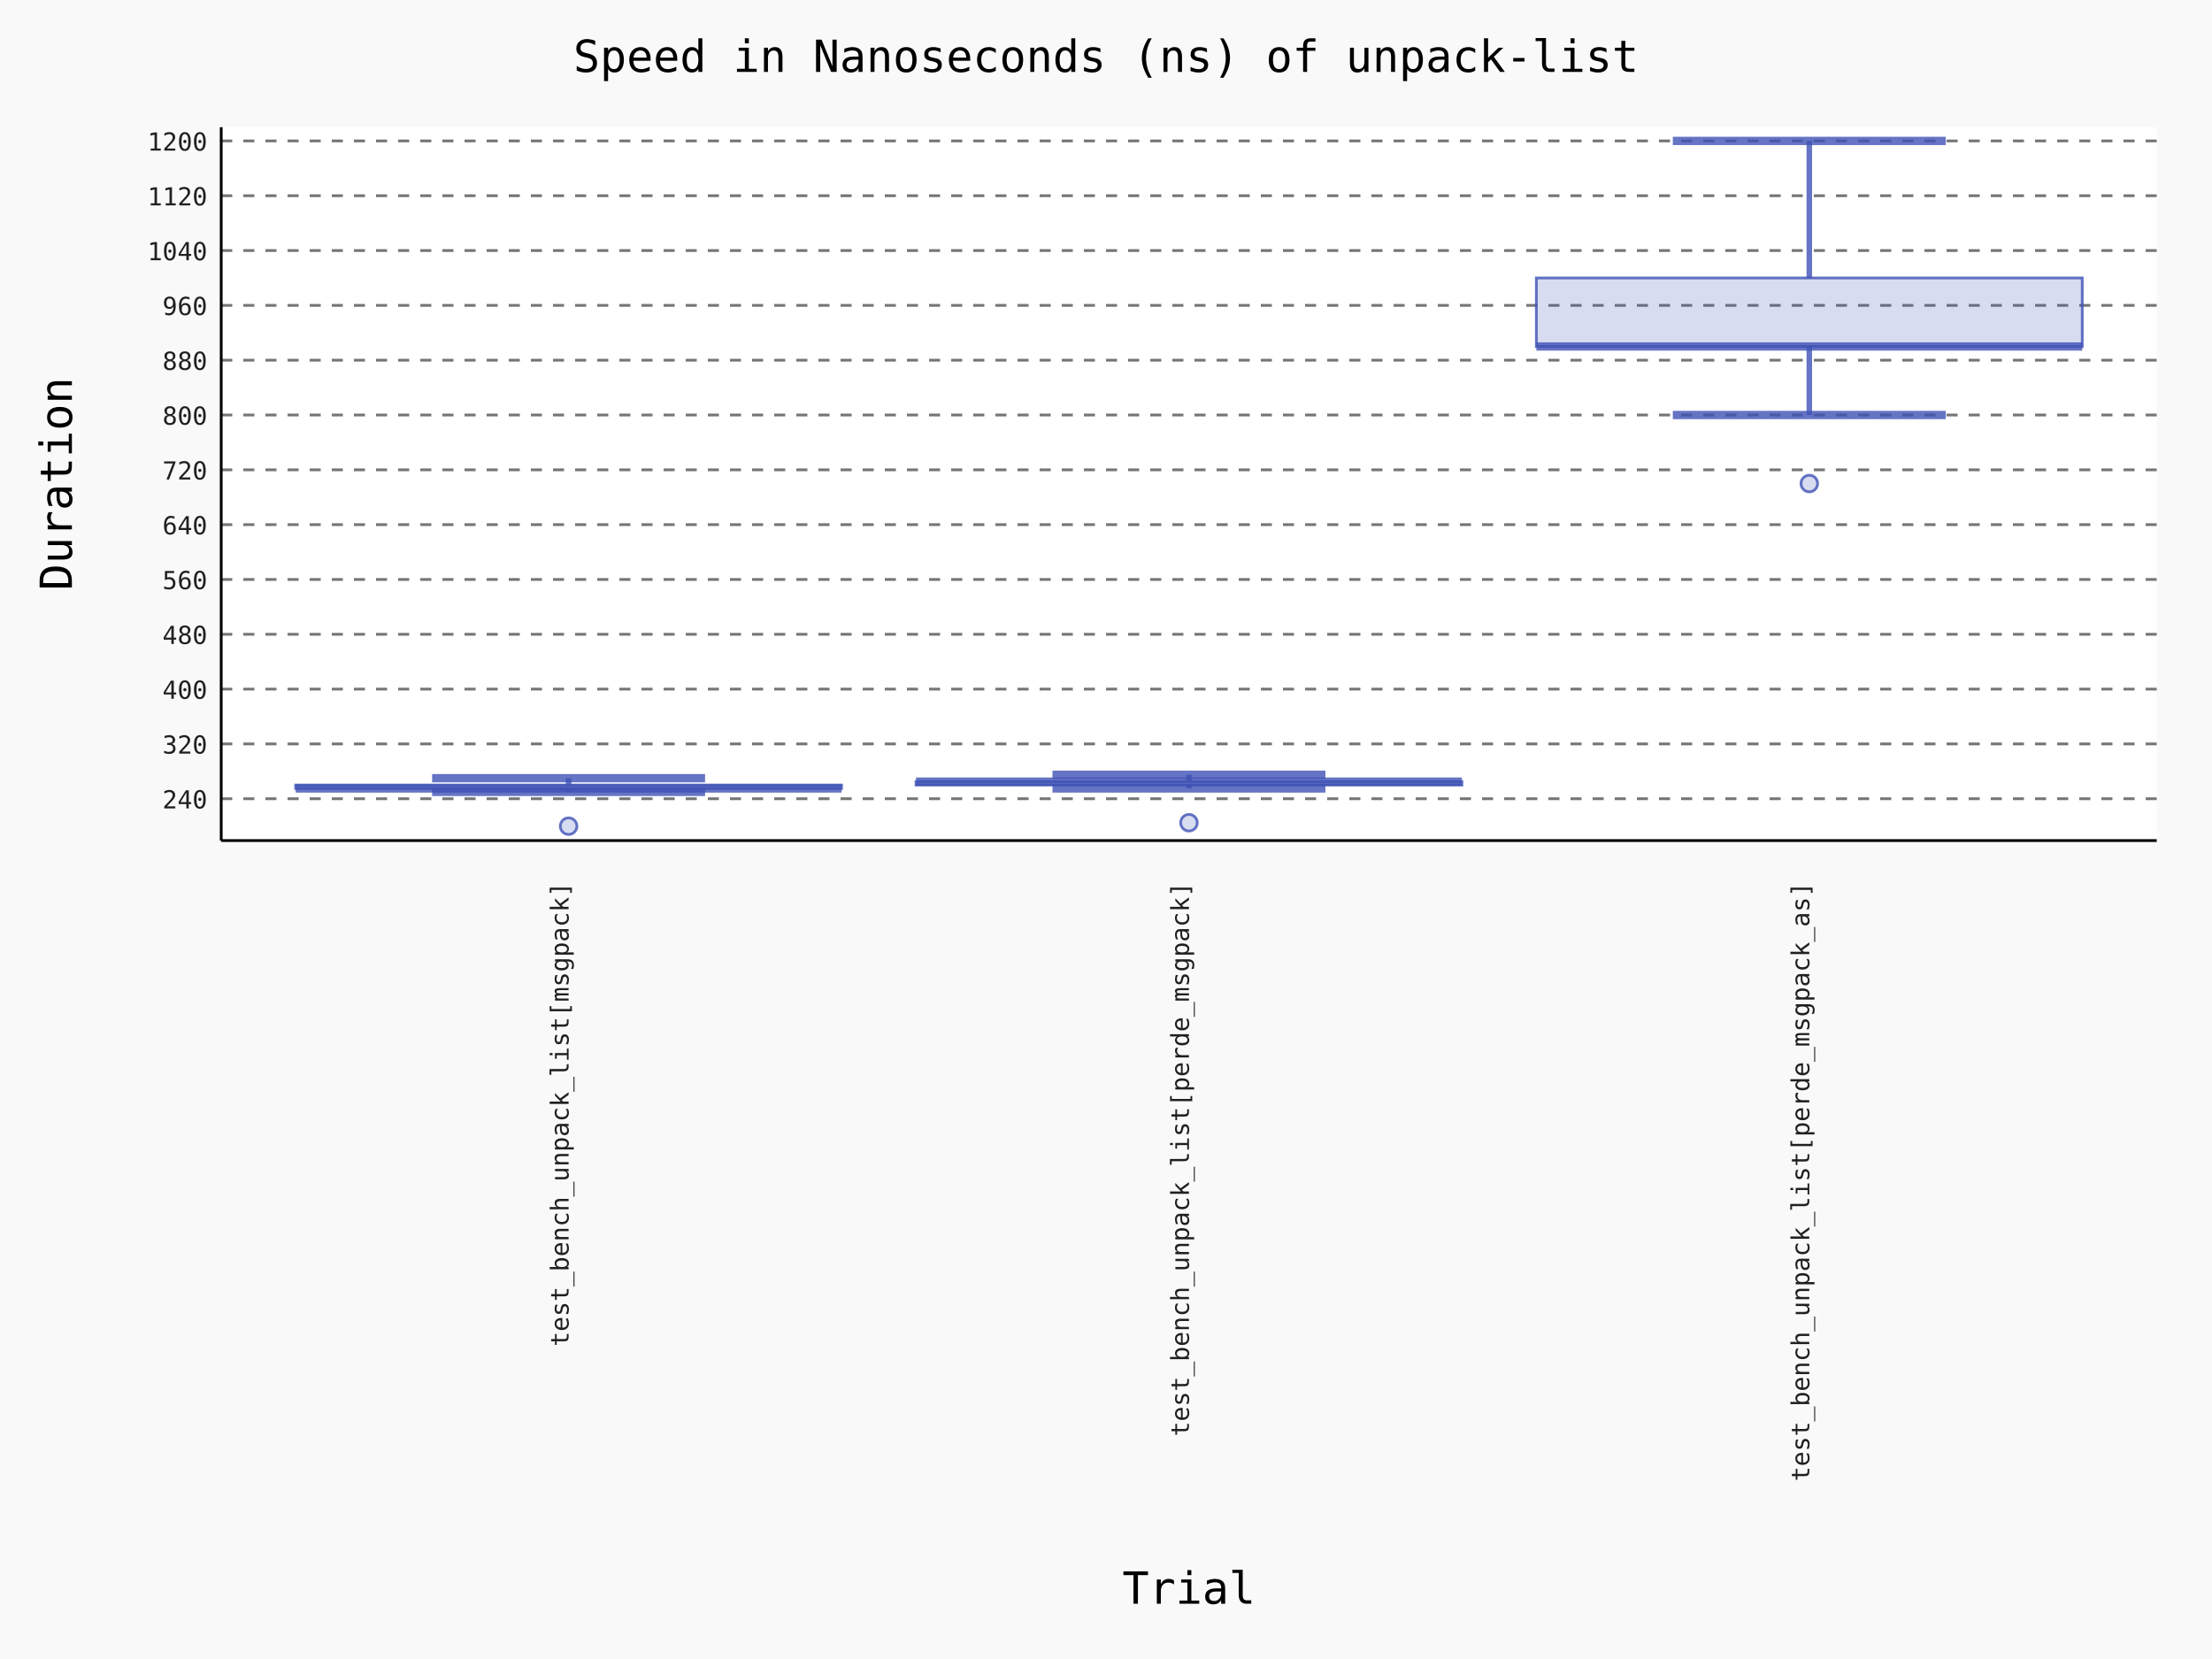
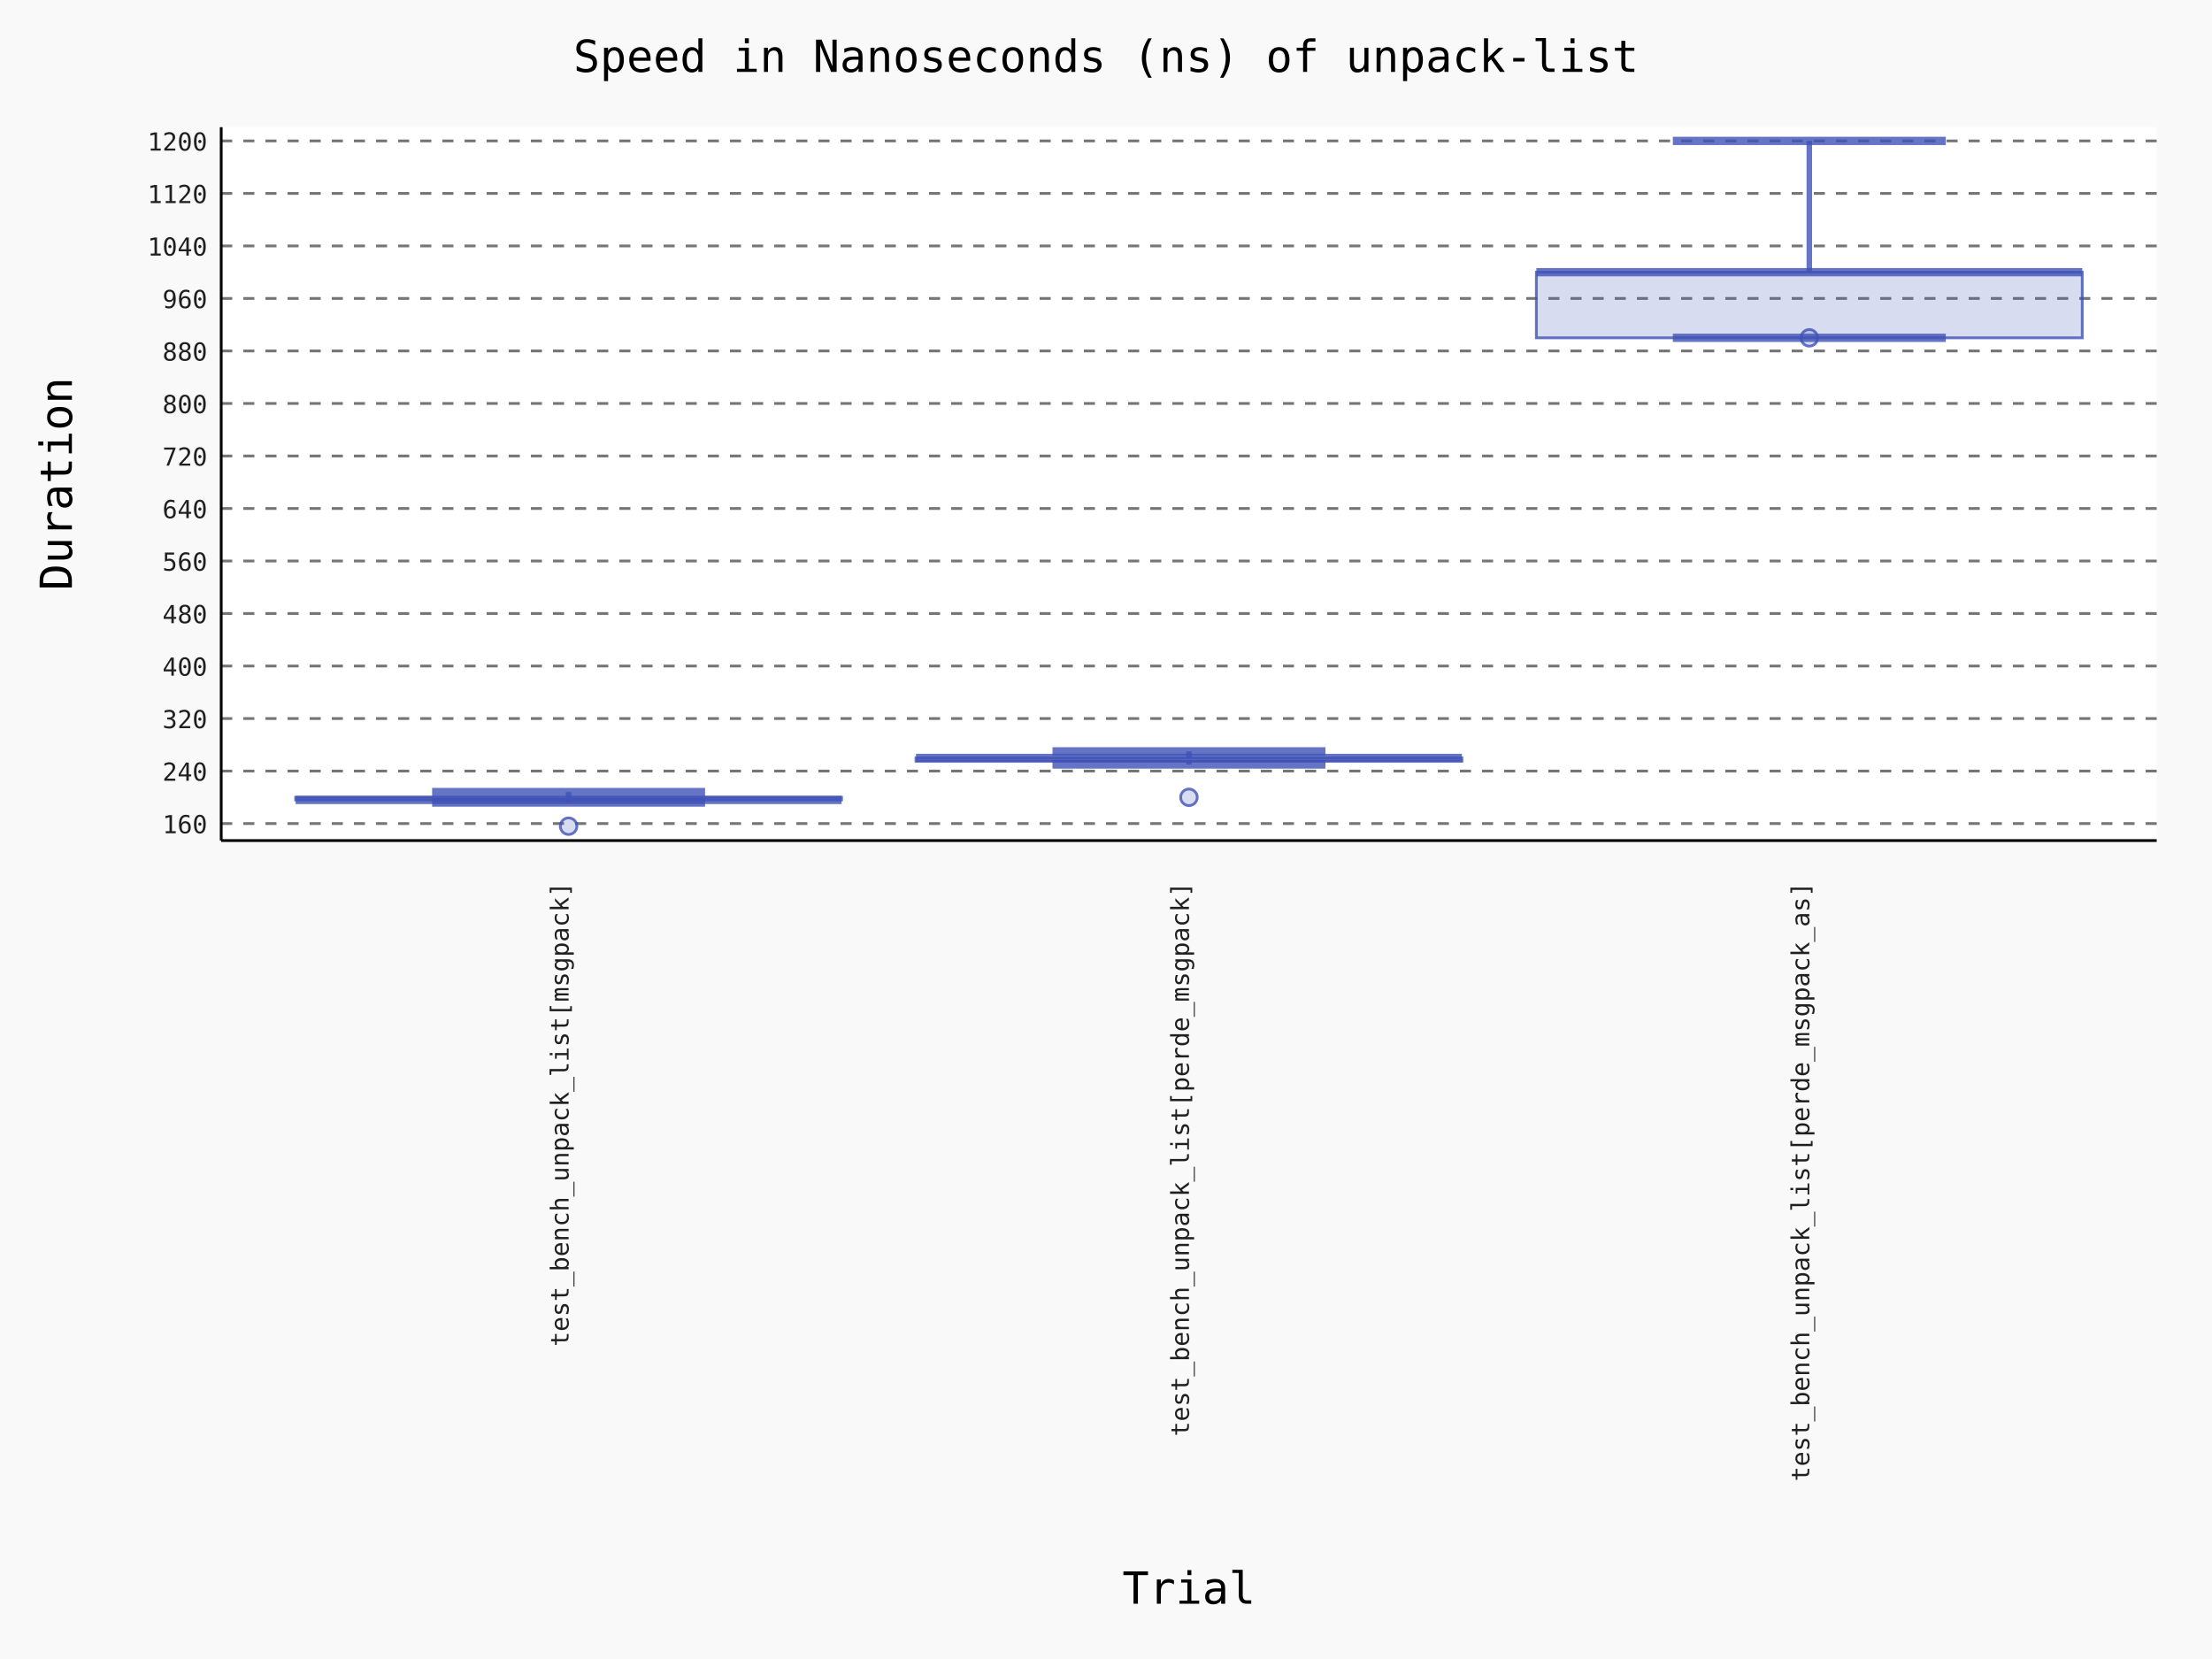
- <svg xmlns="http://www.w3.org/2000/svg" id="chart-45814b25-a253-4d1c-8172-bd114de5b6ce" class="pygal-chart" viewBox="0 0 800 600">
+ <svg xmlns="http://www.w3.org/2000/svg" class="pygal-chart" id="chart-0737c983-abe7-43ed-8445-819f2a97111d" viewBox="0 0 800 600">
  <defs>
-     <style type="text/css">#chart-45814b25-a253-4d1c-8172-bd114de5b6ce{-webkit-user-select:none;-webkit-font-smoothing:antialiased;font-family:Consolas,"Deja Vu Sans Mono","Bitstream Vera Sans Mono","Courier New",monospace}#chart-45814b25-a253-4d1c-8172-bd114de5b6ce .title{font-family:Consolas,"Deja Vu Sans Mono","Bitstream Vera Sans Mono","Courier New",monospace;font-size:16px}#chart-45814b25-a253-4d1c-8172-bd114de5b6ce .legends .legend text{font-family:Consolas,"Deja Vu Sans Mono","Bitstream Vera Sans Mono","Courier New",monospace;font-size:14px}#chart-45814b25-a253-4d1c-8172-bd114de5b6ce .axis text{font-family:Consolas,"Deja Vu Sans Mono","Bitstream Vera Sans Mono","Courier New",monospace;font-size:10px}#chart-45814b25-a253-4d1c-8172-bd114de5b6ce .axis text.major{font-family:Consolas,"Deja Vu Sans Mono","Bitstream Vera Sans Mono","Courier New",monospace;font-size:10px}#chart-45814b25-a253-4d1c-8172-bd114de5b6ce .text-overlay text.value{font-family:Consolas,"Deja Vu Sans Mono","Bitstream Vera Sans Mono","Courier New",monospace;font-size:16px}#chart-45814b25-a253-4d1c-8172-bd114de5b6ce .text-overlay text.label{font-family:Consolas,"Deja Vu Sans Mono","Bitstream Vera Sans Mono","Courier New",monospace;font-size:10px}#chart-45814b25-a253-4d1c-8172-bd114de5b6ce .tooltip{font-family:Consolas,"Deja Vu Sans Mono","Bitstream Vera Sans Mono","Courier New",monospace;font-size:14px}#chart-45814b25-a253-4d1c-8172-bd114de5b6ce text.no_data{font-family:Consolas,"Deja Vu Sans Mono","Bitstream Vera Sans Mono","Courier New",monospace;font-size:64px}
- #chart-45814b25-a253-4d1c-8172-bd114de5b6ce{background-color:rgba(249,249,249,1)}#chart-45814b25-a253-4d1c-8172-bd114de5b6ce path,#chart-45814b25-a253-4d1c-8172-bd114de5b6ce line,#chart-45814b25-a253-4d1c-8172-bd114de5b6ce rect,#chart-45814b25-a253-4d1c-8172-bd114de5b6ce circle{-webkit-transition:150ms;-moz-transition:150ms;transition:150ms}#chart-45814b25-a253-4d1c-8172-bd114de5b6ce .graph &gt; .background{fill:rgba(249,249,249,1)}#chart-45814b25-a253-4d1c-8172-bd114de5b6ce .plot &gt; .background{fill:rgba(255,255,255,1)}#chart-45814b25-a253-4d1c-8172-bd114de5b6ce .graph{fill:rgba(0,0,0,.87)}#chart-45814b25-a253-4d1c-8172-bd114de5b6ce text.no_data{fill:rgba(0,0,0,1)}#chart-45814b25-a253-4d1c-8172-bd114de5b6ce .title{fill:rgba(0,0,0,1)}#chart-45814b25-a253-4d1c-8172-bd114de5b6ce .legends .legend text{fill:rgba(0,0,0,.87)}#chart-45814b25-a253-4d1c-8172-bd114de5b6ce .legends .legend:hover text{fill:rgba(0,0,0,1)}#chart-45814b25-a253-4d1c-8172-bd114de5b6ce .axis .line{stroke:rgba(0,0,0,1)}#chart-45814b25-a253-4d1c-8172-bd114de5b6ce .axis .guide.line{stroke:rgba(0,0,0,.54)}#chart-45814b25-a253-4d1c-8172-bd114de5b6ce .axis .major.line{stroke:rgba(0,0,0,.87)}#chart-45814b25-a253-4d1c-8172-bd114de5b6ce .axis text.major{fill:rgba(0,0,0,1)}#chart-45814b25-a253-4d1c-8172-bd114de5b6ce .axis.y .guides:hover .guide.line,#chart-45814b25-a253-4d1c-8172-bd114de5b6ce .line-graph .axis.x .guides:hover .guide.line,#chart-45814b25-a253-4d1c-8172-bd114de5b6ce .stackedline-graph .axis.x .guides:hover .guide.line,#chart-45814b25-a253-4d1c-8172-bd114de5b6ce .xy-graph .axis.x .guides:hover .guide.line{stroke:rgba(0,0,0,1)}#chart-45814b25-a253-4d1c-8172-bd114de5b6ce .axis .guides:hover text{fill:rgba(0,0,0,1)}#chart-45814b25-a253-4d1c-8172-bd114de5b6ce .reactive{fill-opacity:.7;stroke-opacity:.8}#chart-45814b25-a253-4d1c-8172-bd114de5b6ce .ci{stroke:rgba(0,0,0,.87)}#chart-45814b25-a253-4d1c-8172-bd114de5b6ce .reactive.active,#chart-45814b25-a253-4d1c-8172-bd114de5b6ce .active .reactive{fill-opacity:.8;stroke-opacity:.9;stroke-width:4}#chart-45814b25-a253-4d1c-8172-bd114de5b6ce .ci .reactive.active{stroke-width:1.5}#chart-45814b25-a253-4d1c-8172-bd114de5b6ce .series text{fill:rgba(0,0,0,1)}#chart-45814b25-a253-4d1c-8172-bd114de5b6ce .tooltip rect{fill:rgba(255,255,255,1);stroke:rgba(0,0,0,1);-webkit-transition:opacity 150ms;-moz-transition:opacity 150ms;transition:opacity 150ms}#chart-45814b25-a253-4d1c-8172-bd114de5b6ce .tooltip .label{fill:rgba(0,0,0,.87)}#chart-45814b25-a253-4d1c-8172-bd114de5b6ce .tooltip .label{fill:rgba(0,0,0,.87)}#chart-45814b25-a253-4d1c-8172-bd114de5b6ce .tooltip .legend{font-size:.8em;fill:rgba(0,0,0,.54)}#chart-45814b25-a253-4d1c-8172-bd114de5b6ce .tooltip .x_label{font-size:.6em;fill:rgba(0,0,0,1)}#chart-45814b25-a253-4d1c-8172-bd114de5b6ce .tooltip .xlink{font-size:.5em;text-decoration:underline}#chart-45814b25-a253-4d1c-8172-bd114de5b6ce .tooltip .value{font-size:1.5em}#chart-45814b25-a253-4d1c-8172-bd114de5b6ce .bound{font-size:.5em}#chart-45814b25-a253-4d1c-8172-bd114de5b6ce .max-value{font-size:.75em;fill:rgba(0,0,0,.54)}#chart-45814b25-a253-4d1c-8172-bd114de5b6ce .map-element{fill:rgba(255,255,255,1);stroke:rgba(0,0,0,.54) !important}#chart-45814b25-a253-4d1c-8172-bd114de5b6ce .map-element .reactive{fill-opacity:inherit;stroke-opacity:inherit}#chart-45814b25-a253-4d1c-8172-bd114de5b6ce .color-0,#chart-45814b25-a253-4d1c-8172-bd114de5b6ce .color-0 a:visited{stroke:#3F51B5;fill:#3F51B5}#chart-45814b25-a253-4d1c-8172-bd114de5b6ce .color-1,#chart-45814b25-a253-4d1c-8172-bd114de5b6ce .color-1 a:visited{stroke:#3F51B5;fill:#3F51B5}#chart-45814b25-a253-4d1c-8172-bd114de5b6ce .color-2,#chart-45814b25-a253-4d1c-8172-bd114de5b6ce .color-2 a:visited{stroke:#3F51B5;fill:#3F51B5}#chart-45814b25-a253-4d1c-8172-bd114de5b6ce .text-overlay .color-0 text{fill:black}#chart-45814b25-a253-4d1c-8172-bd114de5b6ce .text-overlay .color-1 text{fill:black}#chart-45814b25-a253-4d1c-8172-bd114de5b6ce .text-overlay .color-2 text{fill:black}
- #chart-45814b25-a253-4d1c-8172-bd114de5b6ce text.no_data{text-anchor:middle}#chart-45814b25-a253-4d1c-8172-bd114de5b6ce .guide.line{fill:none}#chart-45814b25-a253-4d1c-8172-bd114de5b6ce .centered{text-anchor:middle}#chart-45814b25-a253-4d1c-8172-bd114de5b6ce .title{text-anchor:middle}#chart-45814b25-a253-4d1c-8172-bd114de5b6ce .legends .legend text{fill-opacity:1}#chart-45814b25-a253-4d1c-8172-bd114de5b6ce .axis.x text{text-anchor:middle}#chart-45814b25-a253-4d1c-8172-bd114de5b6ce .axis.x:not(.web) text[transform]{text-anchor:start}#chart-45814b25-a253-4d1c-8172-bd114de5b6ce .axis.x:not(.web) text[transform].backwards{text-anchor:end}#chart-45814b25-a253-4d1c-8172-bd114de5b6ce .axis.y text{text-anchor:end}#chart-45814b25-a253-4d1c-8172-bd114de5b6ce .axis.y text[transform].backwards{text-anchor:start}#chart-45814b25-a253-4d1c-8172-bd114de5b6ce .axis.y2 text{text-anchor:start}#chart-45814b25-a253-4d1c-8172-bd114de5b6ce .axis.y2 text[transform].backwards{text-anchor:end}#chart-45814b25-a253-4d1c-8172-bd114de5b6ce .axis .guide.line{stroke-dasharray:4,4}#chart-45814b25-a253-4d1c-8172-bd114de5b6ce .axis .major.guide.line{stroke-dasharray:6,6}#chart-45814b25-a253-4d1c-8172-bd114de5b6ce .horizontal .axis.y .guide.line,#chart-45814b25-a253-4d1c-8172-bd114de5b6ce .horizontal .axis.y2 .guide.line,#chart-45814b25-a253-4d1c-8172-bd114de5b6ce .vertical .axis.x .guide.line{opacity:0}#chart-45814b25-a253-4d1c-8172-bd114de5b6ce .horizontal .axis.always_show .guide.line,#chart-45814b25-a253-4d1c-8172-bd114de5b6ce .vertical .axis.always_show .guide.line{opacity:1 !important}#chart-45814b25-a253-4d1c-8172-bd114de5b6ce .axis.y .guides:hover .guide.line,#chart-45814b25-a253-4d1c-8172-bd114de5b6ce .axis.y2 .guides:hover .guide.line,#chart-45814b25-a253-4d1c-8172-bd114de5b6ce .axis.x .guides:hover .guide.line{opacity:1}#chart-45814b25-a253-4d1c-8172-bd114de5b6ce .axis .guides:hover text{opacity:1}#chart-45814b25-a253-4d1c-8172-bd114de5b6ce .nofill{fill:none}#chart-45814b25-a253-4d1c-8172-bd114de5b6ce .subtle-fill{fill-opacity:.2}#chart-45814b25-a253-4d1c-8172-bd114de5b6ce .dot{stroke-width:1px;fill-opacity:1}#chart-45814b25-a253-4d1c-8172-bd114de5b6ce .dot.active{stroke-width:5px}#chart-45814b25-a253-4d1c-8172-bd114de5b6ce .dot.negative{fill:transparent}#chart-45814b25-a253-4d1c-8172-bd114de5b6ce text,#chart-45814b25-a253-4d1c-8172-bd114de5b6ce tspan{stroke:none !important}#chart-45814b25-a253-4d1c-8172-bd114de5b6ce .series text.active{opacity:1}#chart-45814b25-a253-4d1c-8172-bd114de5b6ce .tooltip rect{fill-opacity:.95;stroke-width:.5}#chart-45814b25-a253-4d1c-8172-bd114de5b6ce .tooltip text{fill-opacity:1}#chart-45814b25-a253-4d1c-8172-bd114de5b6ce .showable{visibility:hidden}#chart-45814b25-a253-4d1c-8172-bd114de5b6ce .showable.shown{visibility:visible}#chart-45814b25-a253-4d1c-8172-bd114de5b6ce .gauge-background{fill:rgba(229,229,229,1);stroke:none}#chart-45814b25-a253-4d1c-8172-bd114de5b6ce .bg-lines{stroke:rgba(249,249,249,1);stroke-width:2px}
+     <style type="text/css">#chart-0737c983-abe7-43ed-8445-819f2a97111d{-webkit-user-select:none;-webkit-font-smoothing:antialiased;font-family:Consolas,"Deja Vu Sans Mono","Bitstream Vera Sans Mono","Courier New",monospace}#chart-0737c983-abe7-43ed-8445-819f2a97111d .title{font-family:Consolas,"Deja Vu Sans Mono","Bitstream Vera Sans Mono","Courier New",monospace;font-size:16px}#chart-0737c983-abe7-43ed-8445-819f2a97111d .legends .legend text{font-family:Consolas,"Deja Vu Sans Mono","Bitstream Vera Sans Mono","Courier New",monospace;font-size:14px}#chart-0737c983-abe7-43ed-8445-819f2a97111d .axis text{font-family:Consolas,"Deja Vu Sans Mono","Bitstream Vera Sans Mono","Courier New",monospace;font-size:10px}#chart-0737c983-abe7-43ed-8445-819f2a97111d .axis text.major{font-family:Consolas,"Deja Vu Sans Mono","Bitstream Vera Sans Mono","Courier New",monospace;font-size:10px}#chart-0737c983-abe7-43ed-8445-819f2a97111d .text-overlay text.value{font-family:Consolas,"Deja Vu Sans Mono","Bitstream Vera Sans Mono","Courier New",monospace;font-size:16px}#chart-0737c983-abe7-43ed-8445-819f2a97111d .text-overlay text.label{font-family:Consolas,"Deja Vu Sans Mono","Bitstream Vera Sans Mono","Courier New",monospace;font-size:10px}#chart-0737c983-abe7-43ed-8445-819f2a97111d .tooltip{font-family:Consolas,"Deja Vu Sans Mono","Bitstream Vera Sans Mono","Courier New",monospace;font-size:14px}#chart-0737c983-abe7-43ed-8445-819f2a97111d text.no_data{font-family:Consolas,"Deja Vu Sans Mono","Bitstream Vera Sans Mono","Courier New",monospace;font-size:64px}
+ #chart-0737c983-abe7-43ed-8445-819f2a97111d{background-color:rgba(249,249,249,1)}#chart-0737c983-abe7-43ed-8445-819f2a97111d path,#chart-0737c983-abe7-43ed-8445-819f2a97111d line,#chart-0737c983-abe7-43ed-8445-819f2a97111d rect,#chart-0737c983-abe7-43ed-8445-819f2a97111d circle{-webkit-transition:150ms;-moz-transition:150ms;transition:150ms}#chart-0737c983-abe7-43ed-8445-819f2a97111d .graph &gt; .background{fill:rgba(249,249,249,1)}#chart-0737c983-abe7-43ed-8445-819f2a97111d .plot &gt; .background{fill:rgba(255,255,255,1)}#chart-0737c983-abe7-43ed-8445-819f2a97111d .graph{fill:rgba(0,0,0,.87)}#chart-0737c983-abe7-43ed-8445-819f2a97111d text.no_data{fill:rgba(0,0,0,1)}#chart-0737c983-abe7-43ed-8445-819f2a97111d .title{fill:rgba(0,0,0,1)}#chart-0737c983-abe7-43ed-8445-819f2a97111d .legends .legend text{fill:rgba(0,0,0,.87)}#chart-0737c983-abe7-43ed-8445-819f2a97111d .legends .legend:hover text{fill:rgba(0,0,0,1)}#chart-0737c983-abe7-43ed-8445-819f2a97111d .axis .line{stroke:rgba(0,0,0,1)}#chart-0737c983-abe7-43ed-8445-819f2a97111d .axis .guide.line{stroke:rgba(0,0,0,.54)}#chart-0737c983-abe7-43ed-8445-819f2a97111d .axis .major.line{stroke:rgba(0,0,0,.87)}#chart-0737c983-abe7-43ed-8445-819f2a97111d .axis text.major{fill:rgba(0,0,0,1)}#chart-0737c983-abe7-43ed-8445-819f2a97111d .axis.y .guides:hover .guide.line,#chart-0737c983-abe7-43ed-8445-819f2a97111d .line-graph .axis.x .guides:hover .guide.line,#chart-0737c983-abe7-43ed-8445-819f2a97111d .stackedline-graph .axis.x .guides:hover .guide.line,#chart-0737c983-abe7-43ed-8445-819f2a97111d .xy-graph .axis.x .guides:hover .guide.line{stroke:rgba(0,0,0,1)}#chart-0737c983-abe7-43ed-8445-819f2a97111d .axis .guides:hover text{fill:rgba(0,0,0,1)}#chart-0737c983-abe7-43ed-8445-819f2a97111d .reactive{fill-opacity:.7;stroke-opacity:.8}#chart-0737c983-abe7-43ed-8445-819f2a97111d .ci{stroke:rgba(0,0,0,.87)}#chart-0737c983-abe7-43ed-8445-819f2a97111d .reactive.active,#chart-0737c983-abe7-43ed-8445-819f2a97111d .active .reactive{fill-opacity:.8;stroke-opacity:.9;stroke-width:4}#chart-0737c983-abe7-43ed-8445-819f2a97111d .ci .reactive.active{stroke-width:1.5}#chart-0737c983-abe7-43ed-8445-819f2a97111d .series text{fill:rgba(0,0,0,1)}#chart-0737c983-abe7-43ed-8445-819f2a97111d .tooltip rect{fill:rgba(255,255,255,1);stroke:rgba(0,0,0,1);-webkit-transition:opacity 150ms;-moz-transition:opacity 150ms;transition:opacity 150ms}#chart-0737c983-abe7-43ed-8445-819f2a97111d .tooltip .label{fill:rgba(0,0,0,.87)}#chart-0737c983-abe7-43ed-8445-819f2a97111d .tooltip .label{fill:rgba(0,0,0,.87)}#chart-0737c983-abe7-43ed-8445-819f2a97111d .tooltip .legend{font-size:.8em;fill:rgba(0,0,0,.54)}#chart-0737c983-abe7-43ed-8445-819f2a97111d .tooltip .x_label{font-size:.6em;fill:rgba(0,0,0,1)}#chart-0737c983-abe7-43ed-8445-819f2a97111d .tooltip .xlink{font-size:.5em;text-decoration:underline}#chart-0737c983-abe7-43ed-8445-819f2a97111d .tooltip .value{font-size:1.5em}#chart-0737c983-abe7-43ed-8445-819f2a97111d .bound{font-size:.5em}#chart-0737c983-abe7-43ed-8445-819f2a97111d .max-value{font-size:.75em;fill:rgba(0,0,0,.54)}#chart-0737c983-abe7-43ed-8445-819f2a97111d .map-element{fill:rgba(255,255,255,1);stroke:rgba(0,0,0,.54) !important}#chart-0737c983-abe7-43ed-8445-819f2a97111d .map-element .reactive{fill-opacity:inherit;stroke-opacity:inherit}#chart-0737c983-abe7-43ed-8445-819f2a97111d .color-0,#chart-0737c983-abe7-43ed-8445-819f2a97111d .color-0 a:visited{stroke:#3F51B5;fill:#3F51B5}#chart-0737c983-abe7-43ed-8445-819f2a97111d .color-1,#chart-0737c983-abe7-43ed-8445-819f2a97111d .color-1 a:visited{stroke:#3F51B5;fill:#3F51B5}#chart-0737c983-abe7-43ed-8445-819f2a97111d .color-2,#chart-0737c983-abe7-43ed-8445-819f2a97111d .color-2 a:visited{stroke:#3F51B5;fill:#3F51B5}#chart-0737c983-abe7-43ed-8445-819f2a97111d .text-overlay .color-0 text{fill:black}#chart-0737c983-abe7-43ed-8445-819f2a97111d .text-overlay .color-1 text{fill:black}#chart-0737c983-abe7-43ed-8445-819f2a97111d .text-overlay .color-2 text{fill:black}
+ #chart-0737c983-abe7-43ed-8445-819f2a97111d text.no_data{text-anchor:middle}#chart-0737c983-abe7-43ed-8445-819f2a97111d .guide.line{fill:none}#chart-0737c983-abe7-43ed-8445-819f2a97111d .centered{text-anchor:middle}#chart-0737c983-abe7-43ed-8445-819f2a97111d .title{text-anchor:middle}#chart-0737c983-abe7-43ed-8445-819f2a97111d .legends .legend text{fill-opacity:1}#chart-0737c983-abe7-43ed-8445-819f2a97111d .axis.x text{text-anchor:middle}#chart-0737c983-abe7-43ed-8445-819f2a97111d .axis.x:not(.web) text[transform]{text-anchor:start}#chart-0737c983-abe7-43ed-8445-819f2a97111d .axis.x:not(.web) text[transform].backwards{text-anchor:end}#chart-0737c983-abe7-43ed-8445-819f2a97111d .axis.y text{text-anchor:end}#chart-0737c983-abe7-43ed-8445-819f2a97111d .axis.y text[transform].backwards{text-anchor:start}#chart-0737c983-abe7-43ed-8445-819f2a97111d .axis.y2 text{text-anchor:start}#chart-0737c983-abe7-43ed-8445-819f2a97111d .axis.y2 text[transform].backwards{text-anchor:end}#chart-0737c983-abe7-43ed-8445-819f2a97111d .axis .guide.line{stroke-dasharray:4,4}#chart-0737c983-abe7-43ed-8445-819f2a97111d .axis .major.guide.line{stroke-dasharray:6,6}#chart-0737c983-abe7-43ed-8445-819f2a97111d .horizontal .axis.y .guide.line,#chart-0737c983-abe7-43ed-8445-819f2a97111d .horizontal .axis.y2 .guide.line,#chart-0737c983-abe7-43ed-8445-819f2a97111d .vertical .axis.x .guide.line{opacity:0}#chart-0737c983-abe7-43ed-8445-819f2a97111d .horizontal .axis.always_show .guide.line,#chart-0737c983-abe7-43ed-8445-819f2a97111d .vertical .axis.always_show .guide.line{opacity:1 !important}#chart-0737c983-abe7-43ed-8445-819f2a97111d .axis.y .guides:hover .guide.line,#chart-0737c983-abe7-43ed-8445-819f2a97111d .axis.y2 .guides:hover .guide.line,#chart-0737c983-abe7-43ed-8445-819f2a97111d .axis.x .guides:hover .guide.line{opacity:1}#chart-0737c983-abe7-43ed-8445-819f2a97111d .axis .guides:hover text{opacity:1}#chart-0737c983-abe7-43ed-8445-819f2a97111d .nofill{fill:none}#chart-0737c983-abe7-43ed-8445-819f2a97111d .subtle-fill{fill-opacity:.2}#chart-0737c983-abe7-43ed-8445-819f2a97111d .dot{stroke-width:1px;fill-opacity:1}#chart-0737c983-abe7-43ed-8445-819f2a97111d .dot.active{stroke-width:5px}#chart-0737c983-abe7-43ed-8445-819f2a97111d .dot.negative{fill:transparent}#chart-0737c983-abe7-43ed-8445-819f2a97111d text,#chart-0737c983-abe7-43ed-8445-819f2a97111d tspan{stroke:none !important}#chart-0737c983-abe7-43ed-8445-819f2a97111d .series text.active{opacity:1}#chart-0737c983-abe7-43ed-8445-819f2a97111d .tooltip rect{fill-opacity:.95;stroke-width:.5}#chart-0737c983-abe7-43ed-8445-819f2a97111d .tooltip text{fill-opacity:1}#chart-0737c983-abe7-43ed-8445-819f2a97111d .showable{visibility:hidden}#chart-0737c983-abe7-43ed-8445-819f2a97111d .showable.shown{visibility:visible}#chart-0737c983-abe7-43ed-8445-819f2a97111d .gauge-background{fill:rgba(229,229,229,1);stroke:none}#chart-0737c983-abe7-43ed-8445-819f2a97111d .bg-lines{stroke:rgba(249,249,249,1);stroke-width:2px}
.tooltip .value{font-size:1em !important}.axis text{font-size:9px !important}</style>
  </defs>
  <g class="graph custombox-graph vertical">
-     <rect x="0" y="0" width="800" height="600" class="background" />
-     <g transform="translate(80, 46)" class="plot">
-       <rect x="0" y="0" width="700.0" height="258.0" class="background" />
+     <rect class="background" height="600" width="800" x="0" y="0" />
+     <g class="plot" transform="translate(80, 46)">
+       <rect class="background" height="258.0" width="700.0" x="0" y="0" />
      <g class="axis y always_show">
-         <path d="M0 258 h700" class="line" />
+         <path class="line" d="M0 258 h700" />
        <g class="guides">
-           <path d="M0 242.877 h700" class="guide line" />
-           <text x="-5" y="246.377" class="">240</text>
+           <path class="guide line" d="M0 251.851 h700" />
+           <text class="" x="-5" y="255.351">160</text>
        </g>
        <g class="guides">
-           <path d="M0 223.051 h700" class="guide line" />
-           <text x="-5" y="226.551" class="">320</text>
+           <path class="guide line" d="M0 232.86 h700" />
+           <text class="" x="-5" y="236.36">240</text>
        </g>
        <g class="guides">
-           <path d="M0 203.225 h700" class="guide line" />
-           <text x="-5" y="206.725" class="">400</text>
+           <path class="guide line" d="M0 213.868 h700" />
+           <text class="" x="-5" y="217.368">320</text>
        </g>
        <g class="guides">
-           <path d="M0 183.398 h700" class="guide line" />
-           <text x="-5" y="186.898" class="">480</text>
+           <path class="guide line" d="M0 194.877 h700" />
+           <text class="" x="-5" y="198.377">400</text>
        </g>
        <g class="guides">
-           <path d="M0 163.572 h700" class="guide line" />
-           <text x="-5" y="167.072" class="">560</text>
+           <path class="guide line" d="M0 175.885 h700" />
+           <text class="" x="-5" y="179.385">480</text>
        </g>
        <g class="guides">
-           <path d="M0 143.746 h700" class="guide line" />
-           <text x="-5" y="147.246" class="">640</text>
+           <path class="guide line" d="M0 156.894 h700" />
+           <text class="" x="-5" y="160.394">560</text>
        </g>
        <g class="guides">
-           <path d="M0 123.92 h700" class="guide line" />
-           <text x="-5" y="127.42" class="">720</text>
+           <path class="guide line" d="M0 137.902 h700" />
+           <text class="" x="-5" y="141.402">640</text>
        </g>
        <g class="guides">
-           <path d="M0 104.093 h700" class="guide line" />
-           <text x="-5" y="107.593" class="">800</text>
+           <path class="guide line" d="M0 118.911 h700" />
+           <text class="" x="-5" y="122.411">720</text>
        </g>
        <g class="guides">
-           <path d="M0 84.267 h700" class="guide line" />
-           <text x="-5" y="87.767" class="">880</text>
+           <path class="guide line" d="M0 99.919 h700" />
+           <text class="" x="-5" y="103.419">800</text>
        </g>
        <g class="guides">
-           <path d="M0 64.441 h700" class="guide line" />
-           <text x="-5" y="67.941" class="">960</text>
+           <path class="guide line" d="M0 80.928 h700" />
+           <text class="" x="-5" y="84.428">880</text>
        </g>
        <g class="guides">
-           <path d="M0 44.614 h700" class="guide line" />
-           <text x="-5" y="48.114" class="">1040</text>
+           <path class="guide line" d="M0 61.936 h700" />
+           <text class="" x="-5" y="65.436">960</text>
        </g>
        <g class="guides">
-           <path d="M0 24.788 h700" class="guide line" />
-           <text x="-5" y="28.288" class="">1120</text>
+           <path class="guide line" d="M0 42.945 h700" />
+           <text class="" x="-5" y="46.445">1040</text>
        </g>
        <g class="guides">
-           <path d="M0 4.962 h700" class="guide line" />
-           <text x="-5" y="8.462" class="">1200</text>
+           <path class="guide line" d="M0 23.953 h700" />
+           <text class="" x="-5" y="27.453">1120</text>
+         </g>
+         <g class="guides">
+           <path class="guide line" d="M0 4.962 h700" />
+           <text class="" x="-5" y="8.462">1200</text>
        </g>
      </g>
      <g class="axis x">
-         <path d="M0 0 v258" class="line" />
+         <path class="line" d="M0 0 v258" />
        <g class="guides">
-           <path d="M125.641 0 v258" class="guide line" />
-           <text x="125.641" y="273.0" class="backwards" transform="rotate(270 125.641 273)">test_bench_unpack_list[msgpack]</text>
+           <path class="guide line" d="M125.641 0 v258" />
+           <text class="backwards" transform="rotate(270 125.641 273)" x="125.641" y="273.0">test_bench_unpack_list[msgpack]</text>
        </g>
        <g class="guides">
-           <path d="M350 0 v258" class="guide line" />
-           <text x="350.0" y="273.0" class="backwards" transform="rotate(270 350 273)">test_bench_unpack_list[perde_msgpack]</text>
+           <path class="guide line" d="M350 0 v258" />
+           <text class="backwards" transform="rotate(270 350 273)" x="350.0" y="273.0">test_bench_unpack_list[perde_msgpack]</text>
        </g>
        <g class="guides">
-           <path d="M574.359 0 v258" class="guide line" />
-           <text x="574.359" y="273.0" class="backwards" transform="rotate(270 574.359 273)">test_bench_unpack_list[perde_msgpack_as]</text>
+           <path class="guide line" d="M574.359 0 v258" />
+           <text class="backwards" transform="rotate(270 574.359 273)" x="574.359" y="273.0">test_bench_unpack_list[perde_msgpack_as]</text>
        </g>
      </g>
      <g class="series serie-0 color-0">
        <g class="boxes">
          <g class="box">
-             <path stroke-width="3" d="M76.282 240.399 L175 240.399" class="reactive tooltip-trigger" />
-             <path stroke-width="3" d="M26.923 239.16 L224.359 239.16" class="reactive tooltip-trigger" />
-             <path stroke-width="3" d="M76.282 235.443 L175 235.443" class="reactive tooltip-trigger" />
-             <path stroke-width="2" d="M125.641 240.399 L125.641 239.16" class="reactive tooltip-trigger" />
-             <path stroke-width="2" d="M125.641 235.443 L125.641 237.921" class="reactive tooltip-trigger" />
-             <rect x="26.923" y="237.921" height="1.239" width="197.436" class="subtle-fill reactive tooltip-trigger" />
-             <circle cx="125.641" cy="252.791" r="3" class="subtle-fill reactive tooltip-trigger" />
-             <circle cx="125.641" cy="-3877.281" r="3" class="subtle-fill reactive tooltip-trigger" />
+             <path class="reactive tooltip-trigger" d="M76.282 244.255 L175 244.255" stroke-width="3" />
+             <path class="reactive tooltip-trigger" d="M26.923 243.305 L224.359 243.305" stroke-width="3" />
+             <path class="reactive tooltip-trigger" d="M76.282 240.457 L175 240.457" stroke-width="3" />
+             <path class="reactive tooltip-trigger" d="M125.641 244.255 L125.641 243.305" stroke-width="2" />
+             <path class="reactive tooltip-trigger" d="M125.641 240.457 L125.641 242.356" stroke-width="2" />
+             <rect class="subtle-fill reactive tooltip-trigger" height="0.95" width="197.436" x="26.923" y="242.356" />
+             <circle class="subtle-fill reactive tooltip-trigger" cx="125.641" cy="252.801" r="3" />
+             <circle class="subtle-fill reactive tooltip-trigger" cx="125.641" cy="-522.054" r="3" />
          </g>
        </g>
      </g>
      <g class="series serie-1 color-1">
        <g class="boxes">
          <g class="box">
-             <path stroke-width="3" d="M300.641 239.16 L399.359 239.16" class="reactive tooltip-trigger" />
-             <path stroke-width="3" d="M251.282 236.682 L448.718 236.682" class="reactive tooltip-trigger" />
-             <path stroke-width="3" d="M300.641 234.203 L399.359 234.203" class="reactive tooltip-trigger" />
-             <path stroke-width="2" d="M350 239.16 L350 237.921" class="reactive tooltip-trigger" />
-             <path stroke-width="2" d="M350 234.203 L350 236.682" class="reactive tooltip-trigger" />
-             <rect x="251.282" y="236.682" height="1.239" width="197.436" class="subtle-fill reactive tooltip-trigger" />
-             <circle cx="350.0" cy="251.552" r="3" class="subtle-fill reactive tooltip-trigger" />
-             <circle cx="350.0" cy="-1348.185" r="3" class="subtle-fill reactive tooltip-trigger" />
+             <path class="reactive tooltip-trigger" d="M300.641 230.486 L399.359 230.486" stroke-width="3" />
+             <path class="reactive tooltip-trigger" d="M251.282 228.112 L448.718 228.112" stroke-width="3" />
+             <path class="reactive tooltip-trigger" d="M300.641 225.738 L399.359 225.738" stroke-width="3" />
+             <path class="reactive tooltip-trigger" d="M350 230.486 L350 229.299" stroke-width="2" />
+             <path class="reactive tooltip-trigger" d="M350 225.738 L350 228.112" stroke-width="2" />
+             <rect class="subtle-fill reactive tooltip-trigger" height="1.187" width="197.436" x="251.282" y="228.112" />
+             <circle class="subtle-fill reactive tooltip-trigger" cx="350.0" cy="242.356" r="3" />
+             <circle class="subtle-fill reactive tooltip-trigger" cx="350.0" cy="-1272.219" r="3" />
          </g>
        </g>
      </g>
      <g class="series serie-2 color-2">
        <g class="boxes">
          <g class="box">
-             <path stroke-width="3" d="M525 104.093 L623.718 104.093" class="reactive tooltip-trigger" />
-             <path stroke-width="3" d="M475.641 79.31 L673.077 79.31" class="reactive tooltip-trigger" />
-             <path stroke-width="3" d="M525 4.963 L623.718 4.963" class="reactive tooltip-trigger" />
-             <path stroke-width="2" d="M574.359 104.093 L574.359 79.31" class="reactive tooltip-trigger" />
-             <path stroke-width="2" d="M574.359 4.963 L574.359 54.527" class="reactive tooltip-trigger" />
-             <rect x="475.641" y="54.527" height="24.783" width="197.436" class="subtle-fill reactive tooltip-trigger" />
-             <circle cx="574.359" cy="128.877" r="3" class="subtle-fill reactive tooltip-trigger" />
-             <circle cx="574.359" cy="-8743.406" r="3" class="subtle-fill reactive tooltip-trigger" />
+             <path class="reactive tooltip-trigger" d="M525 76.18 L623.718 76.18" stroke-width="3" />
+             <path class="reactive tooltip-trigger" d="M475.641 52.441 L673.077 52.441" stroke-width="3" />
+             <path class="reactive tooltip-trigger" d="M525 4.962 L623.718 4.962" stroke-width="3" />
+             <path class="reactive tooltip-trigger" d="M574.359 76.18 L574.359 76.18" stroke-width="2" />
+             <path class="reactive tooltip-trigger" d="M574.359 4.962 L574.359 52.44" stroke-width="2" />
+             <rect class="subtle-fill reactive tooltip-trigger" height="23.74" width="197.436" x="475.641" y="52.44" />
+             <circle class="subtle-fill reactive tooltip-trigger" cx="574.359" cy="76.18" r="3" />
+             <circle class="subtle-fill reactive tooltip-trigger" cx="574.359" cy="-9443.327" r="3" />
          </g>
        </g>
      </g>
    </g>
    <g class="titles">
-       <text x="400.0" y="26" class="title plot_title">Speed in Nanoseconds (ns) of unpack-list</text>
-       <text x="430.0" y="580.0" class="title">Trial</text>
-       <text x="0" y="201.0" class="title" transform="rotate(-90 0 175)">Duration</text>
+       <text class="title plot_title" x="400.0" y="26">Speed in Nanoseconds (ns) of unpack-list</text>
+       <text class="title" x="430.0" y="580.0">Trial</text>
+       <text class="title" transform="rotate(-90 0 175)" x="0" y="201.0">Duration</text>
    </g>
-     <g transform="translate(80, 46)" class="plot overlay">
+     <g class="plot overlay" transform="translate(80, 46)">
      <g class="series serie-0 color-0" />
      <g class="series serie-1 color-1" />
      <g class="series serie-2 color-2" />
    </g>
-     <g transform="translate(80, 46)" class="plot text-overlay">
+     <g class="plot text-overlay" transform="translate(80, 46)">
      <g class="series serie-0 color-0" />
      <g class="series serie-1 color-1" />
      <g class="series serie-2 color-2" />
    </g>
-     <g transform="translate(80, 46)" class="plot tooltip-overlay">
-       <g transform="translate(0 0)" style="opacity: 0" class="tooltip">
-         <rect rx="0" ry="0" width="0" height="0" class="tooltip-box" />
+     <g class="plot tooltip-overlay" transform="translate(80, 46)">
+       <g class="tooltip" style="opacity: 0" transform="translate(0 0)">
+         <rect class="tooltip-box" height="0" rx="0" ry="0" width="0" />
        <g class="text" />
      </g>
    </g>
  </g>
</svg>
